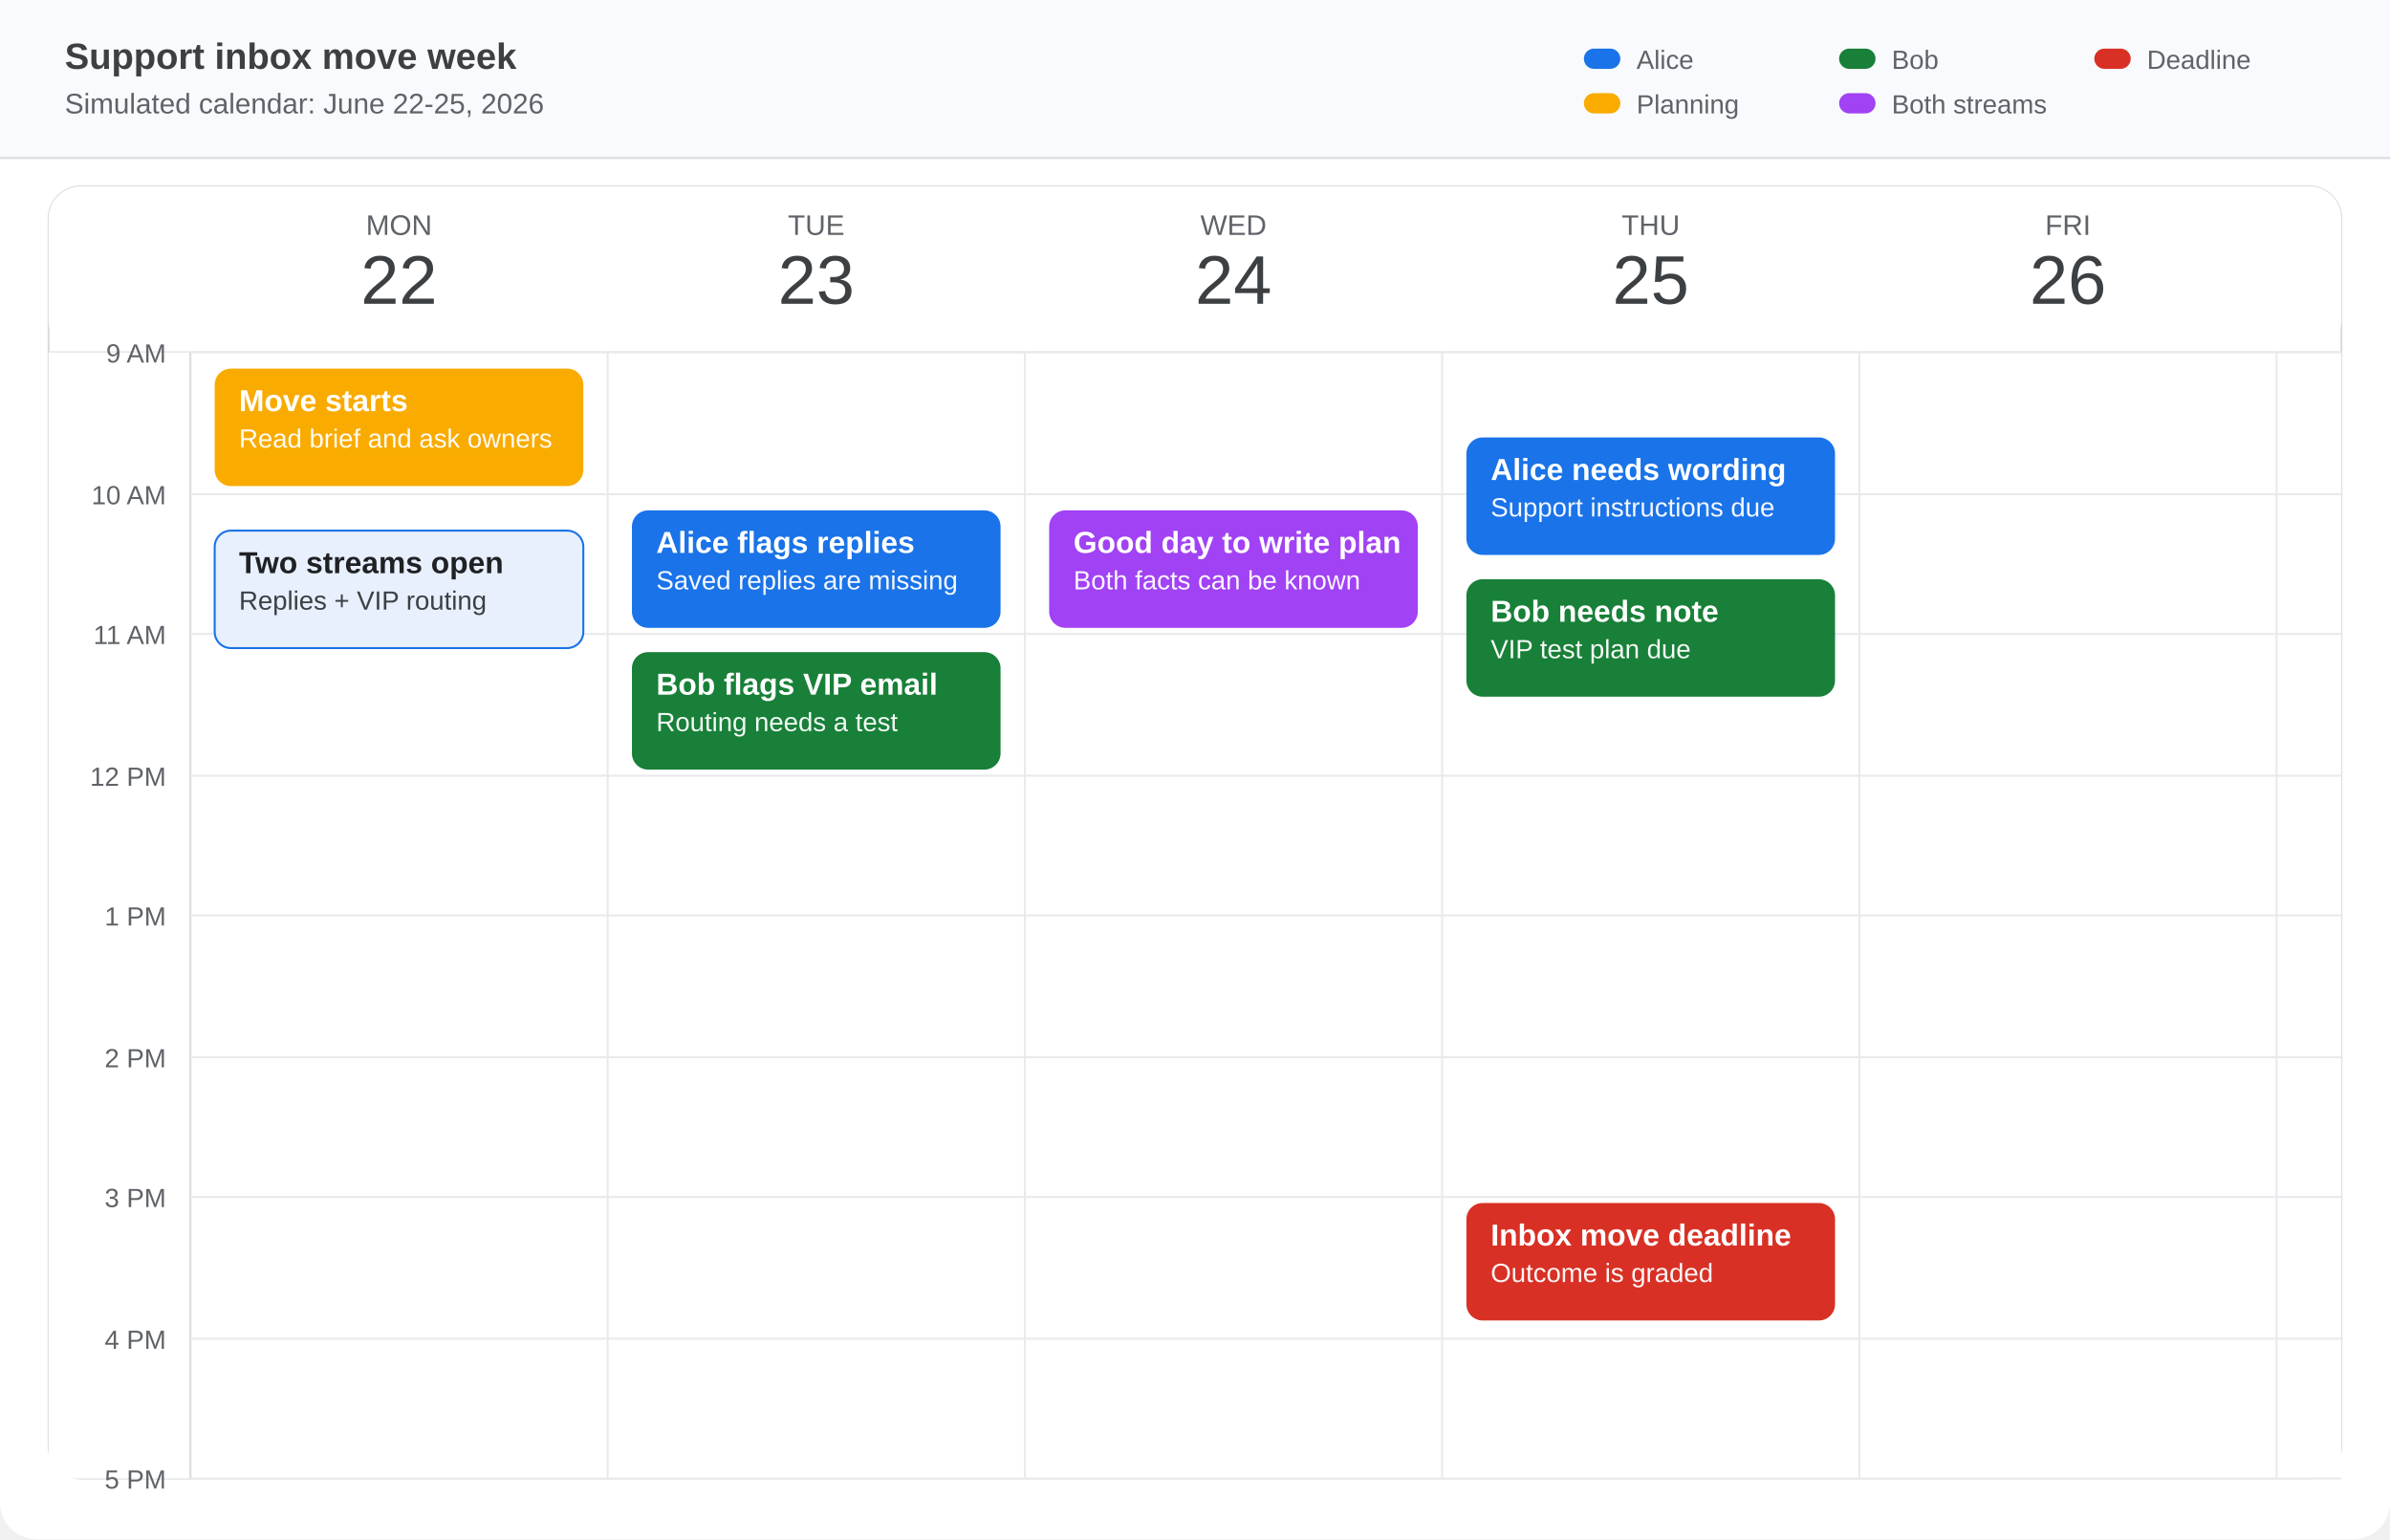
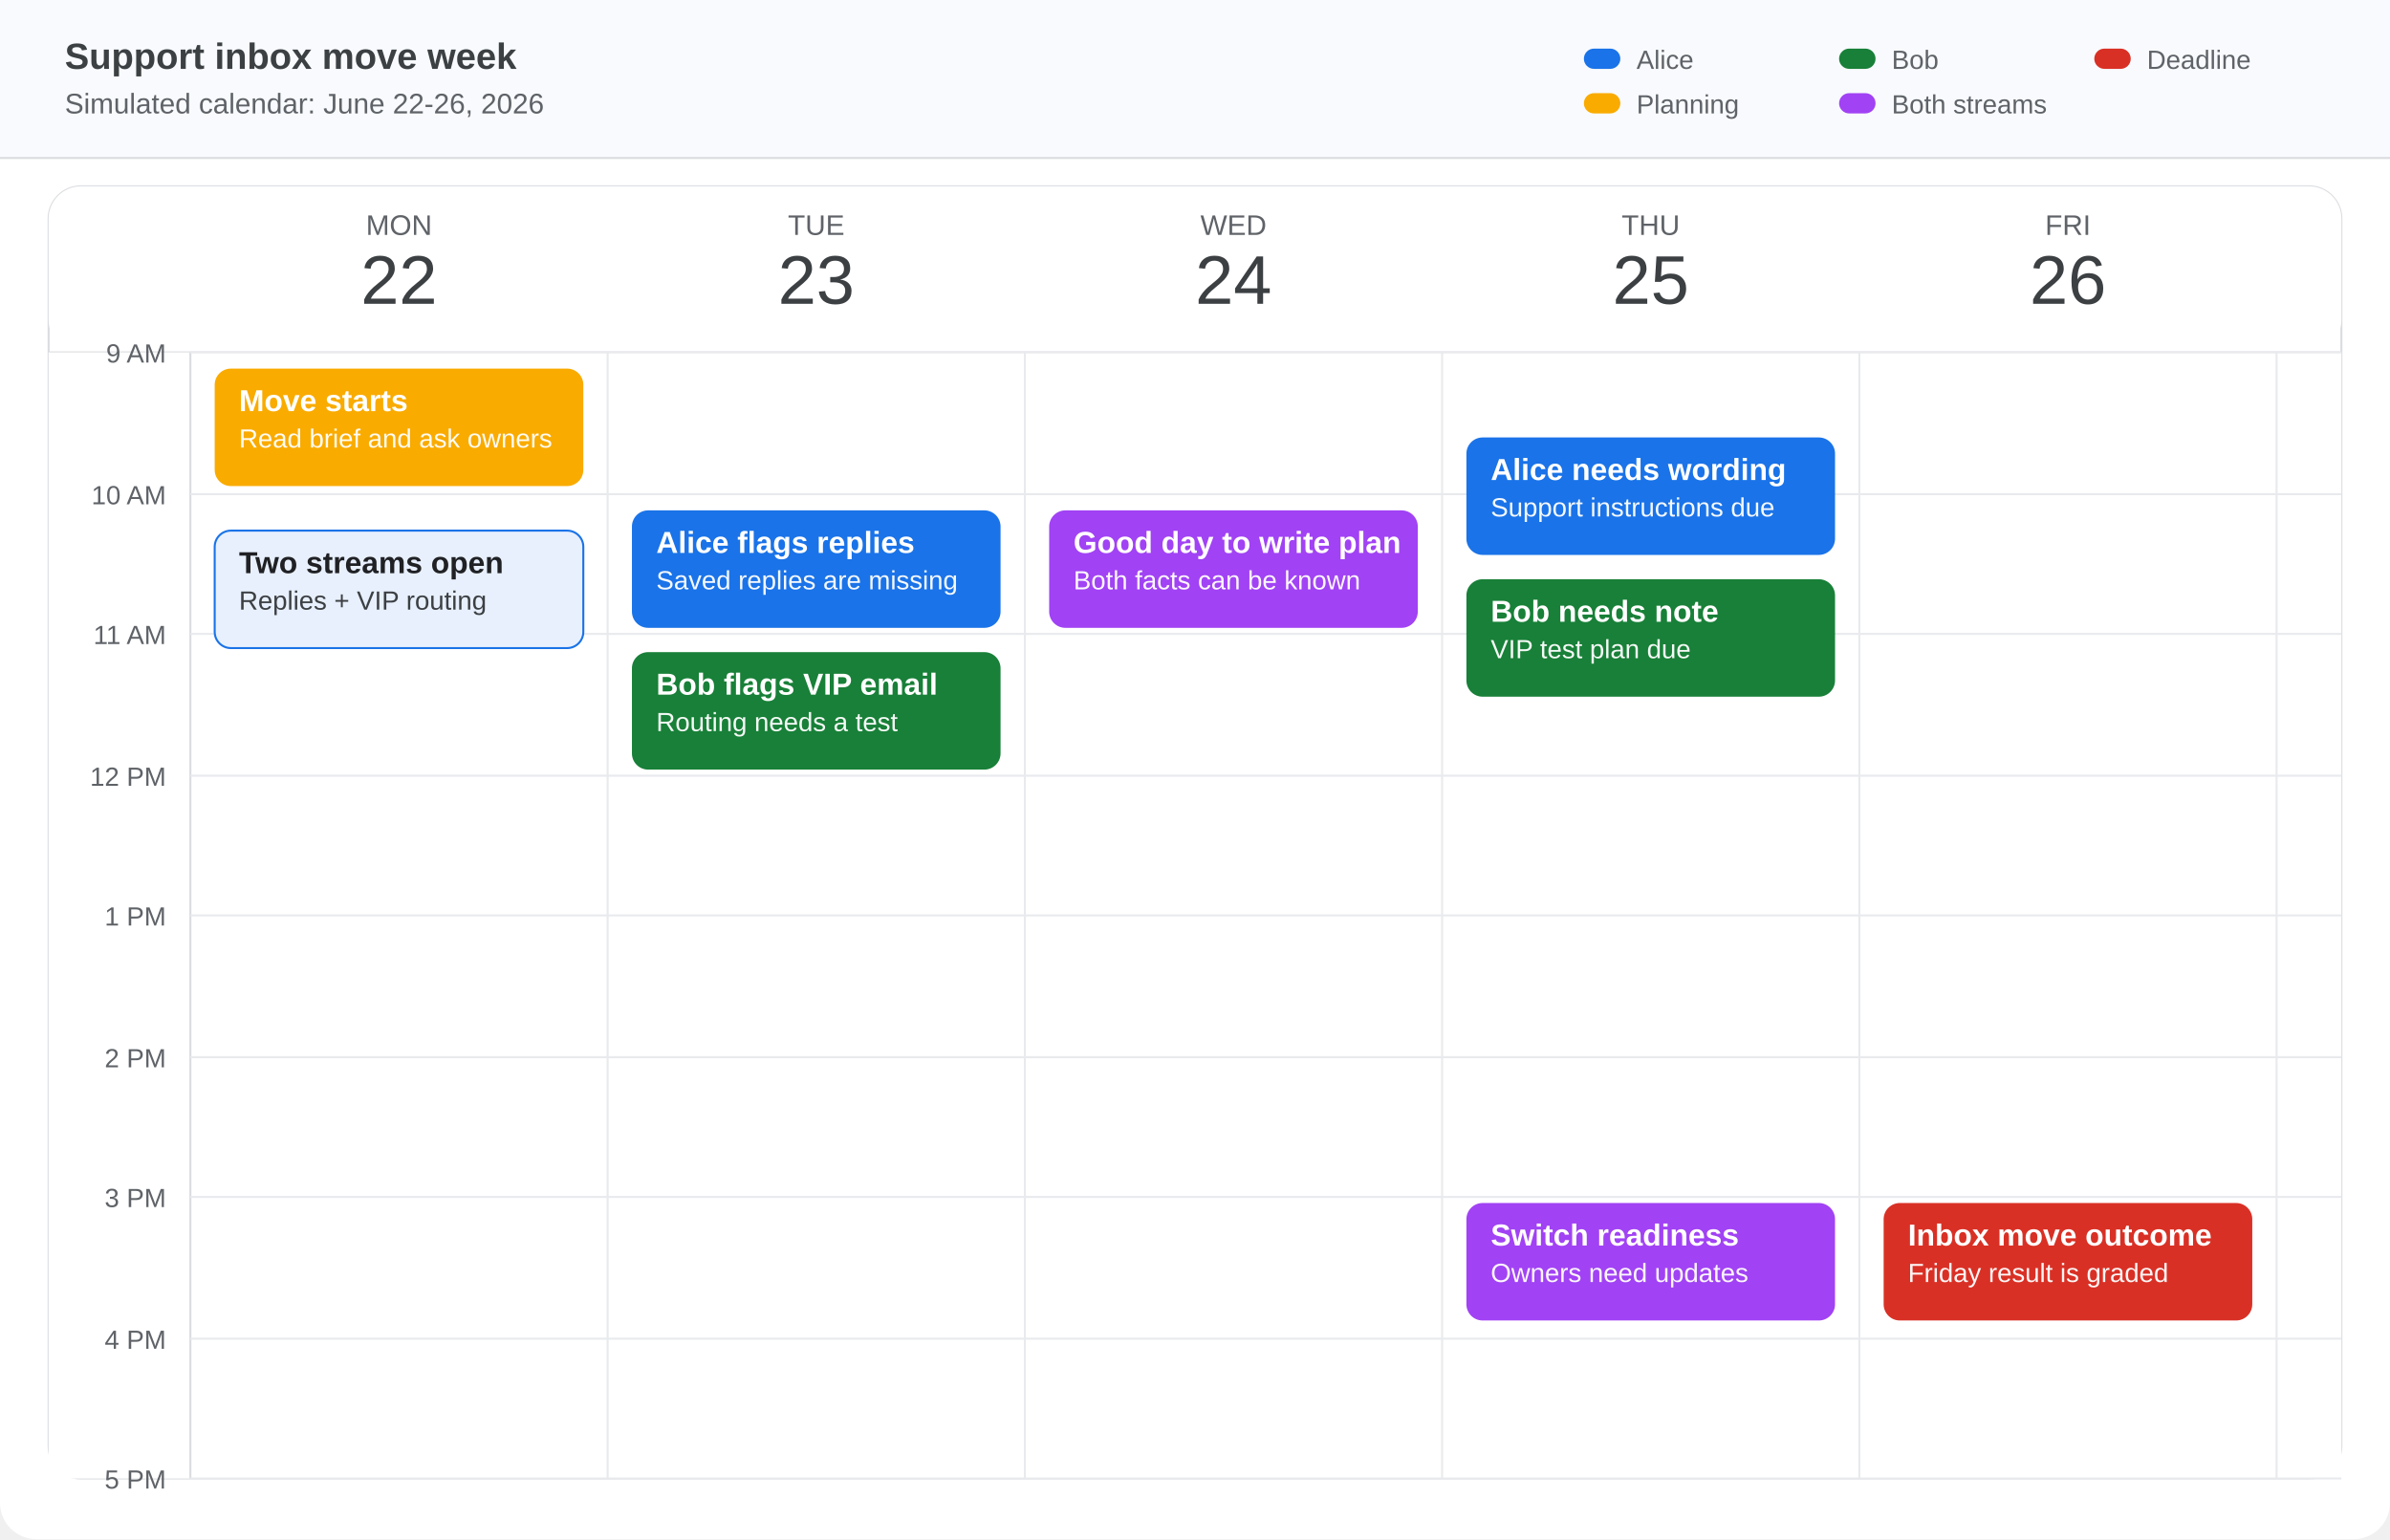
<svg xmlns="http://www.w3.org/2000/svg" width="2360" height="1520" viewBox="0 0 1180 760" role="img" aria-labelledby="title desc">
  <defs>
    <style>
      .bg { fill: #ffffff; }
      .chrome { fill: #f8fafd; }
      .grid { stroke: #e8eaed; stroke-width: 1; }
      .major { stroke: #dadce0; stroke-width: 1; }
      .text { font-family: Arial, Helvetica, sans-serif; fill: #3c4043; text-rendering: optimizeLegibility; }
      .muted { fill: #5f6368; }
      .tiny { font-size: 13px; }
      .small { font-size: 14px; }
      .label { font-size: 18px; font-weight: 700; }
      .date { font-size: 34px; font-weight: 400; }
      .event-title { font-family: Arial, Helvetica, sans-serif; font-size: 15px; font-weight: 700; fill: #ffffff; text-rendering: optimizeLegibility; }
      .event-meta { font-family: Arial, Helvetica, sans-serif; font-size: 13px; fill: #ffffff; opacity: 0.95; text-rendering: optimizeLegibility; }
      .event-dark { font-family: Arial, Helvetica, sans-serif; font-size: 15px; font-weight: 700; fill: #202124; text-rendering: optimizeLegibility; }
      .event-dark-meta { font-family: Arial, Helvetica, sans-serif; font-size: 13px; fill: #3c4043; text-rendering: optimizeLegibility; }
    </style>
  </defs>
  <rect width="1180" height="760" rx="18" class="bg" />
  <rect x="0" y="0" width="1180" height="78" class="chrome" />
  <line x1="0" y1="78" x2="1180" y2="78" class="major" />
  <text x="32" y="34" class="text label">Support inbox move week</text>
-   <text x="32" y="56" class="text small muted">Simulated calendar: June 22-25, 2026</text>
+   <text x="32" y="56" class="text small muted">Simulated calendar: June 22-26, 2026</text>
  <g transform="translate(782 24)">
    <rect x="0" y="0" width="18" height="10" rx="5" fill="#1a73e8" />
    <text x="26" y="10" class="text tiny muted">Alice</text>
    <rect x="126" y="0" width="18" height="10" rx="5" fill="#188038" />
    <text x="152" y="10" class="text tiny muted">Bob</text>
    <rect x="252" y="0" width="18" height="10" rx="5" fill="#d93025" />
    <text x="278" y="10" class="text tiny muted">Deadline</text>
    <rect x="0" y="22" width="18" height="10" rx="5" fill="#f9ab00" />
    <text x="26" y="32" class="text tiny muted">Planning</text>
    <rect x="126" y="22" width="18" height="10" rx="5" fill="#a142f4" />
    <text x="152" y="32" class="text tiny muted">Both streams</text>
  </g>
  <g id="calendar" transform="translate(24 92)">
    <rect x="0" y="0" width="1132" height="638" rx="16" fill="#ffffff" stroke="#dadce0" />
    <rect x="0" y="0" width="1132" height="82" rx="16" fill="#ffffff" />
    <line x1="0" y1="82" x2="1132" y2="82" class="major" />
    <g transform="translate(70 0)">
      <g>
        <text x="103" y="24" text-anchor="middle" class="text small muted">MON</text>
        <text x="103" y="58" text-anchor="middle" class="text date">22</text>
      </g>
      <g transform="translate(206 0)">
        <text x="103" y="24" text-anchor="middle" class="text small muted">TUE</text>
        <text x="103" y="58" text-anchor="middle" class="text date">23</text>
      </g>
      <g transform="translate(412 0)">
        <text x="103" y="24" text-anchor="middle" class="text small muted">WED</text>
        <text x="103" y="58" text-anchor="middle" class="text date">24</text>
      </g>
      <g transform="translate(618 0)">
        <text x="103" y="24" text-anchor="middle" class="text small muted">THU</text>
        <text x="103" y="58" text-anchor="middle" class="text date">25</text>
      </g>
      <g transform="translate(824 0)">
        <text x="103" y="24" text-anchor="middle" class="text small muted">FRI</text>
        <text x="103" y="58" text-anchor="middle" class="text date">26</text>
      </g>
    </g>
    <g transform="translate(0 82)">
      <rect x="0" y="0" width="1132" height="556" fill="#ffffff" />
      <line x1="70" y1="0" x2="70" y2="556" class="major" />
      <line x1="276" y1="0" x2="276" y2="556" class="grid" />
      <line x1="482" y1="0" x2="482" y2="556" class="grid" />
      <line x1="688" y1="0" x2="688" y2="556" class="grid" />
      <line x1="894" y1="0" x2="894" y2="556" class="grid" />
      <line x1="1100" y1="0" x2="1100" y2="556" class="grid" />
      <g class="text tiny muted" text-anchor="end">
        <text x="58" y="5">9 AM</text>
        <text x="58" y="75">10 AM</text>
        <text x="58" y="144">11 AM</text>
        <text x="58" y="214">12 PM</text>
        <text x="58" y="283">1 PM</text>
        <text x="58" y="353">2 PM</text>
        <text x="58" y="422">3 PM</text>
        <text x="58" y="492">4 PM</text>
        <text x="58" y="561">5 PM</text>
      </g>
      <g class="grid">
        <line x1="70" y1="0" x2="1132" y2="0" />
        <line x1="70" y1="70" x2="1132" y2="70" />
        <line x1="70" y1="139" x2="1132" y2="139" />
        <line x1="70" y1="209" x2="1132" y2="209" />
        <line x1="70" y1="278" x2="1132" y2="278" />
        <line x1="70" y1="348" x2="1132" y2="348" />
        <line x1="70" y1="417" x2="1132" y2="417" />
        <line x1="70" y1="487" x2="1132" y2="487" />
        <line x1="70" y1="556" x2="1132" y2="556" />
      </g>
      <g>
        <rect x="82" y="8" width="182" height="58" rx="8" fill="#f9ab00" />
        <text x="94" y="29" class="event-title">Move starts</text>
        <text x="94" y="47" class="event-meta">Read brief and ask owners</text>
        <rect x="82" y="88" width="182" height="58" rx="8" fill="#e8f0fe" stroke="#1a73e8" />
        <text x="94" y="109" class="event-dark">Two streams open</text>
        <text x="94" y="127" class="event-dark-meta">Replies + VIP routing</text>
        <rect x="288" y="78" width="182" height="58" rx="8" fill="#1a73e8" />
        <text x="300" y="99" class="event-title">Alice flags replies</text>
        <text x="300" y="117" class="event-meta">Saved replies are missing</text>
        <rect x="288" y="148" width="182" height="58" rx="8" fill="#188038" />
        <text x="300" y="169" class="event-title">Bob flags VIP email</text>
        <text x="300" y="187" class="event-meta">Routing needs a test</text>
        <rect x="494" y="78" width="182" height="58" rx="8" fill="#a142f4" />
        <text x="506" y="99" class="event-title">Good day to write plan</text>
        <text x="506" y="117" class="event-meta">Both facts can be known</text>
        <rect x="700" y="42" width="182" height="58" rx="8" fill="#1a73e8" />
        <text x="712" y="63" class="event-title">Alice needs wording</text>
        <text x="712" y="81" class="event-meta">Support instructions due</text>
        <rect x="700" y="112" width="182" height="58" rx="8" fill="#188038" />
        <text x="712" y="133" class="event-title">Bob needs note</text>
        <text x="712" y="151" class="event-meta">VIP test plan due</text>
-         <rect x="700" y="420" width="182" height="58" rx="8" fill="#d93025" />
-         <text x="712" y="441" class="event-title">Inbox move deadline</text>
-         <text x="712" y="459" class="event-meta">Outcome is graded</text>
+         <rect x="700" y="420" width="182" height="58" rx="8" fill="#a142f4" />
+         <text x="712" y="441" class="event-title">Switch readiness</text>
+         <text x="712" y="459" class="event-meta">Owners need updates</text>
+         <rect x="906" y="420" width="182" height="58" rx="8" fill="#d93025" />
+         <text x="918" y="441" class="event-title">Inbox move outcome</text>
+         <text x="918" y="459" class="event-meta">Friday result is graded</text>
      </g>
    </g>
  </g>
</svg>
